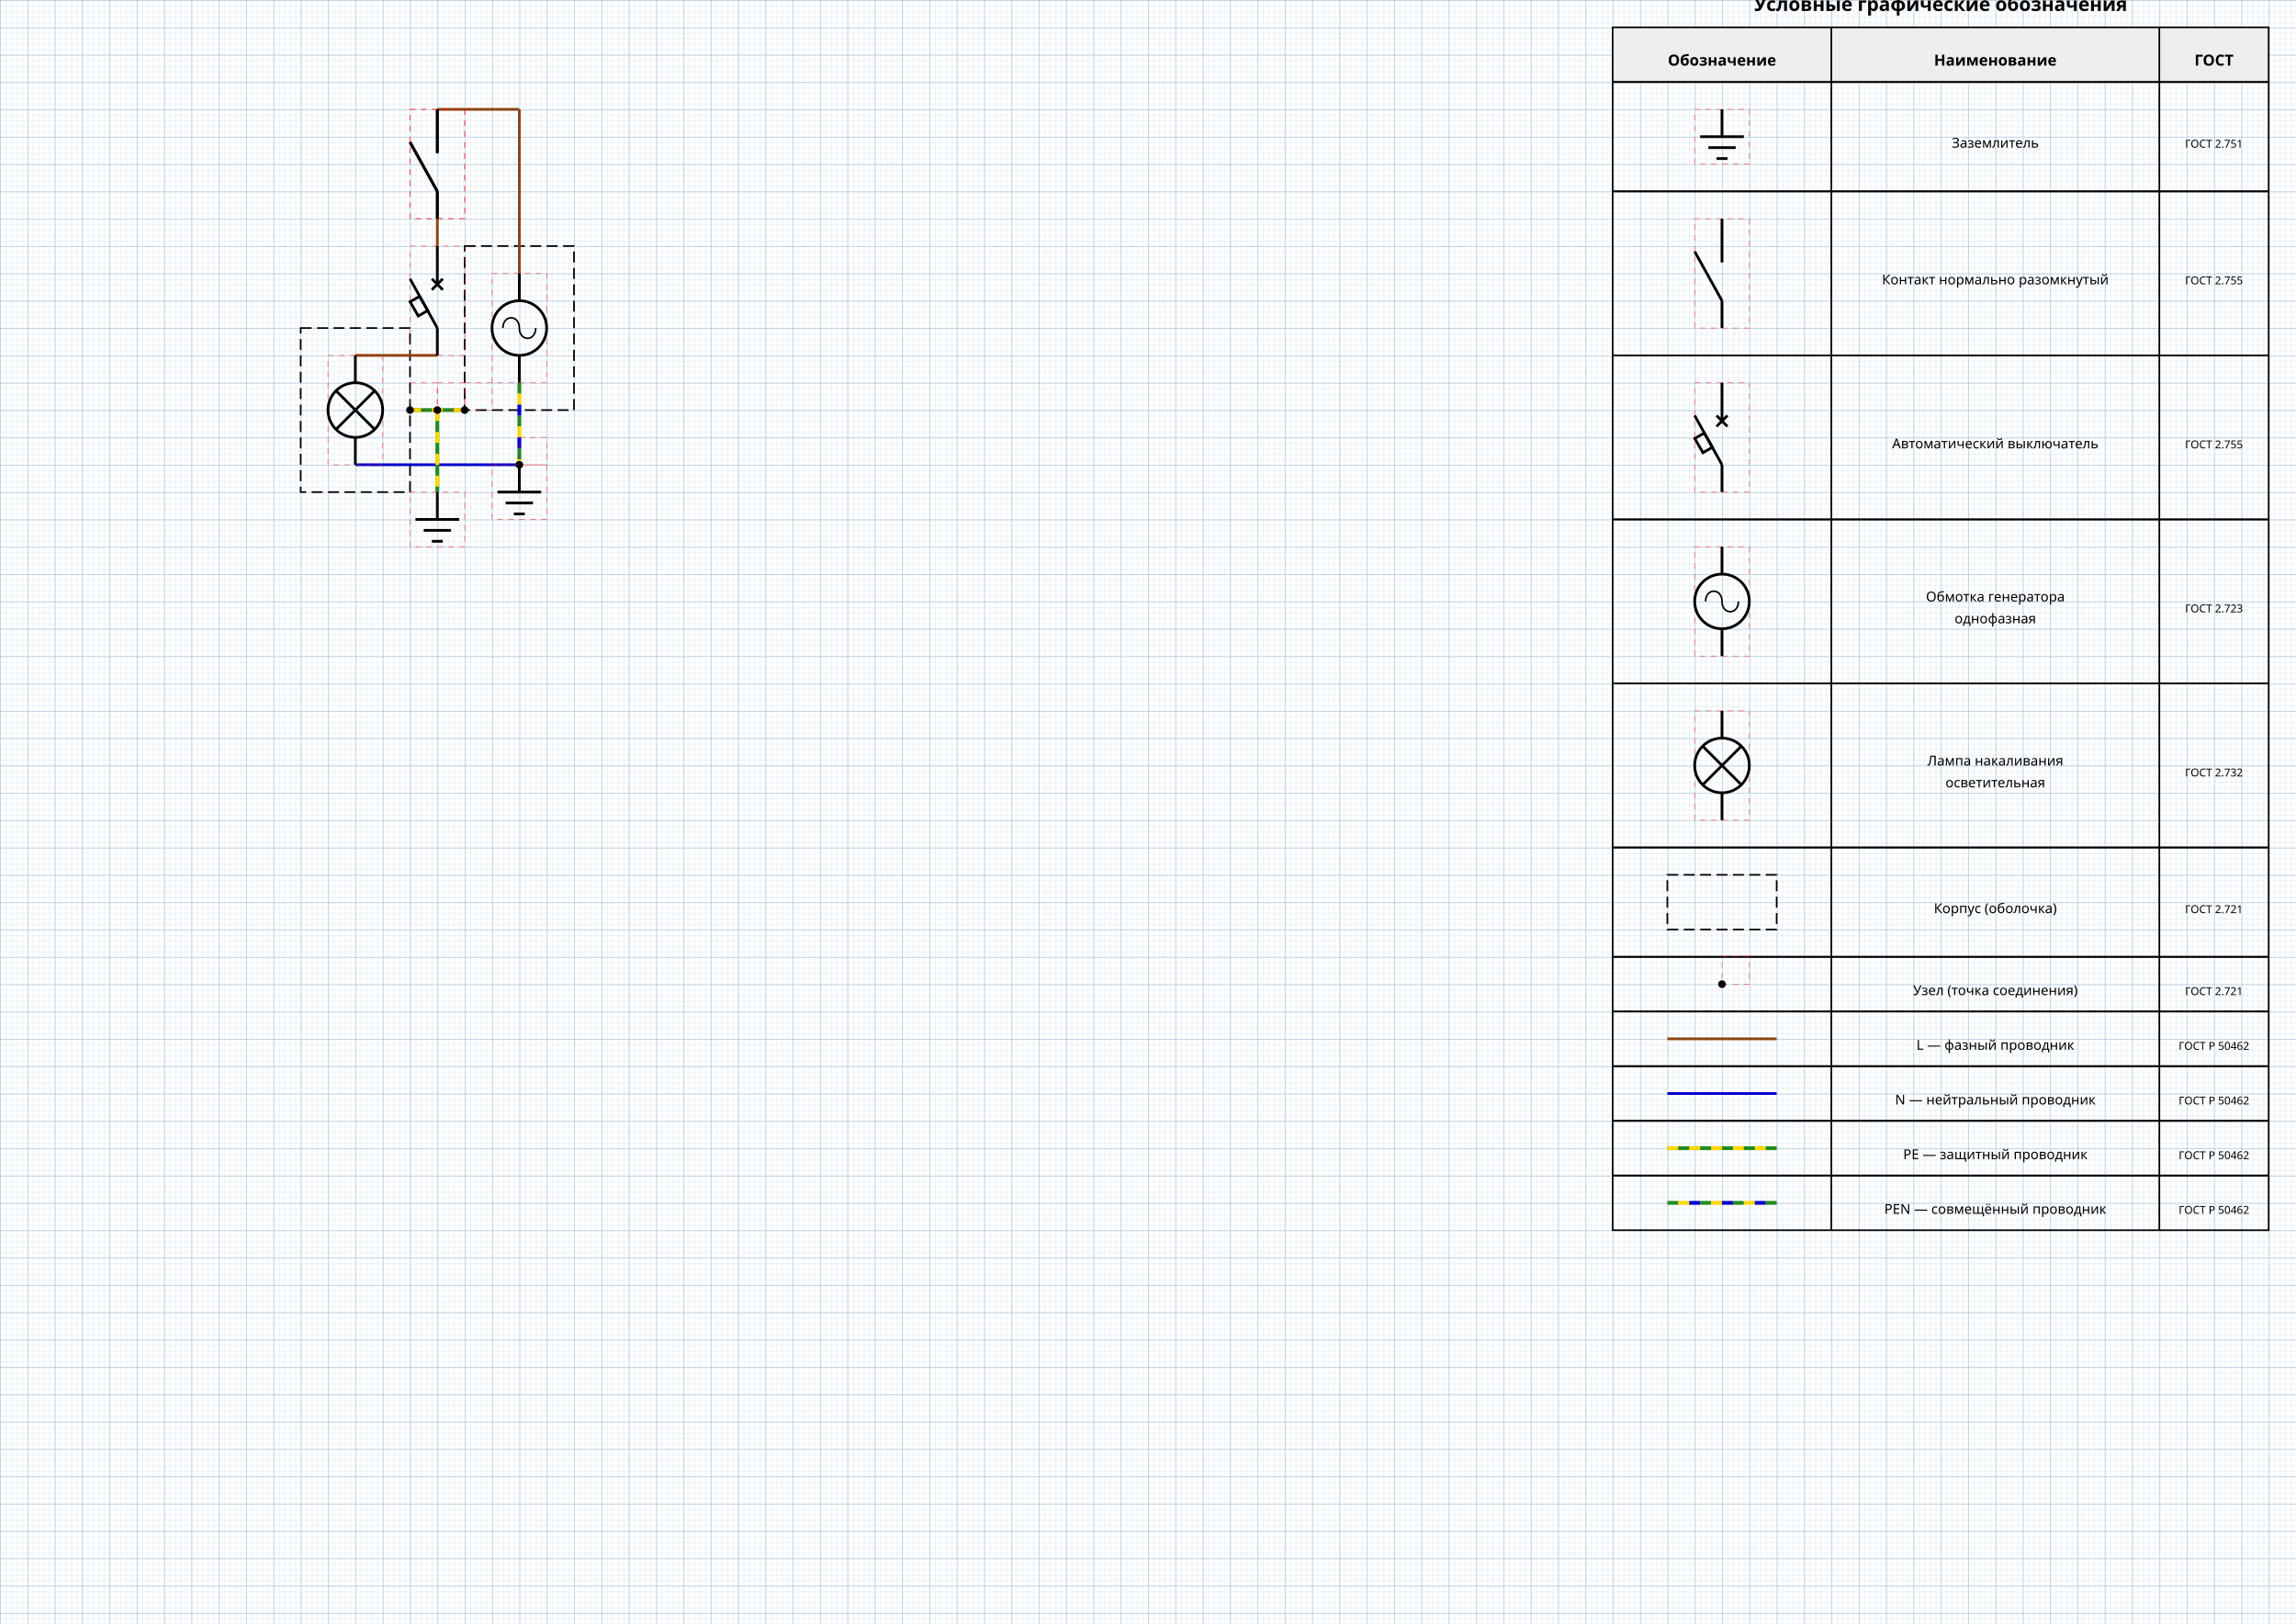
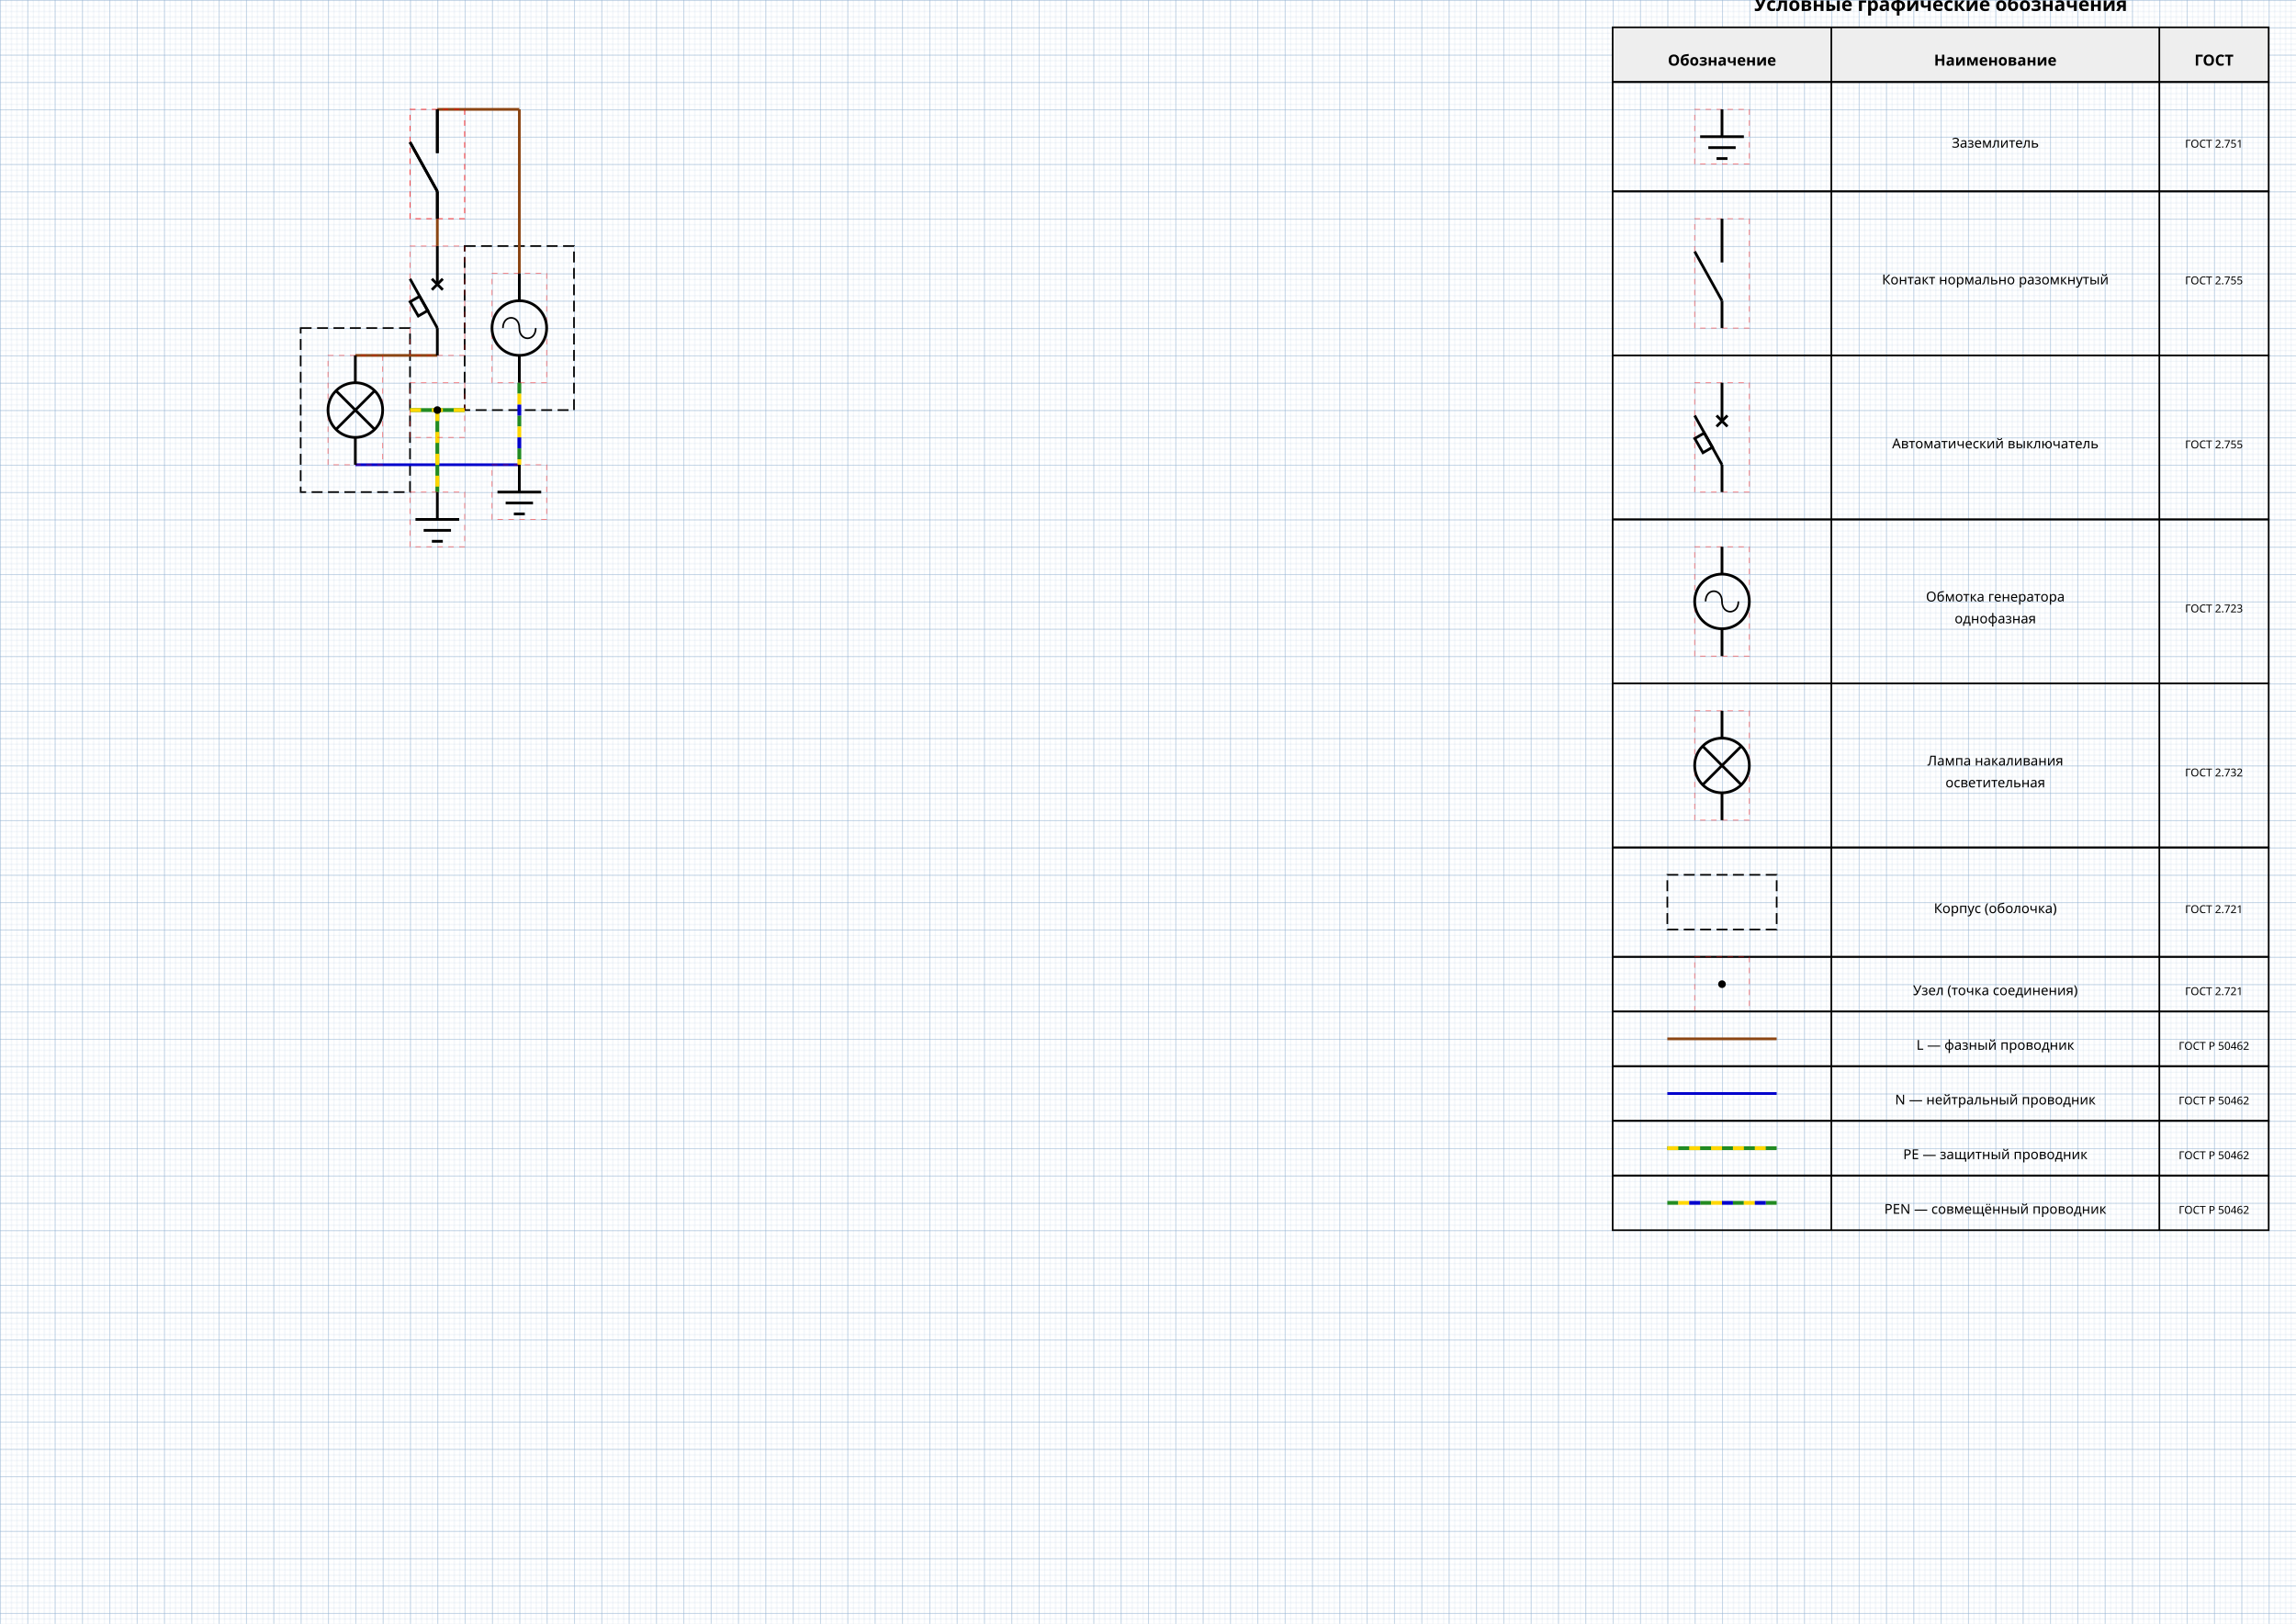
<svg xmlns="http://www.w3.org/2000/svg" width="420mm" height="297mm" viewBox="0 0 420 297">
  <rect width="420" height="297" fill="white" />
  <defs>
    <pattern id="mm1" width="1" height="1" patternUnits="userSpaceOnUse">
      <line x1="0" y1="0" x2="0" y2="1" stroke="#c8d8e8" stroke-width="0.1" />
      <line x1="0" y1="0" x2="1" y2="0" stroke="#c8d8e8" stroke-width="0.1" />
    </pattern>
    <pattern id="mm5" width="5" height="5" patternUnits="userSpaceOnUse">
      <rect width="5" height="5" fill="url(#mm1)" />
      <line x1="0" y1="0" x2="0" y2="5" stroke="#90b0d0" stroke-width="0.15" />
      <line x1="0" y1="0" x2="5" y2="0" stroke="#90b0d0" stroke-width="0.15" />
    </pattern>
    <symbol id="ugo-node" overflow="visible">
-       <rect x="0" y="-5" width="5" height="5" fill="none" stroke="red" stroke-width="0.15" stroke-dasharray="1,1" opacity="0.5" />
+       <rect x="-5" y="-5" width="10" height="10" fill="none" stroke="red" stroke-width="0.15" stroke-dasharray="1,1" opacity="0.5" />
      <circle cx="0" cy="0" r="0.7" fill="black" stroke="none" />
    </symbol>
    <symbol id="ugo-ground" overflow="visible">
      <rect x="-5" y="0" width="10" height="10" fill="none" stroke="red" stroke-width="0.15" stroke-dasharray="1,1" opacity="0.5" />
      <g stroke="black" stroke-width="0.5">
        <line x1="0" y1="0" x2="0" y2="5" />
        <line x1="-4" y1="5" x2="4" y2="5" />
        <line x1="-2.5" y1="7" x2="2.5" y2="7" />
        <line x1="-1" y1="9" x2="1" y2="9" />
      </g>
    </symbol>
    <symbol id="ugo-contact" overflow="visible">
      <rect x="-5" y="0" width="10" height="20" fill="none" stroke="red" stroke-width="0.15" stroke-dasharray="1,1" opacity="0.5" />
      <g stroke="black" stroke-width="0.5" fill="none">
        <line x1="0" y1="0" x2="0" y2="8" />
        <line x1="0" y1="15" x2="-5" y2="6" />
        <line x1="0" y1="15" x2="0" y2="20" />
      </g>
    </symbol>
    <symbol id="ugo-breaker" overflow="visible">
      <rect x="-5" y="0" width="10" height="20" fill="none" stroke="red" stroke-width="0.15" stroke-dasharray="1,1" opacity="0.5" />
      <g stroke="black" stroke-width="0.5" fill="none">
        <line x1="0" y1="0" x2="0" y2="7" />
        <line x1="-1" y1="6" x2="1" y2="8" />
        <line x1="-1" y1="8" x2="1" y2="6" />
        <line x1="0" y1="15" x2="-5" y2="6" />
        <rect x="-2" y="-1.5" width="2" height="3" fill="none" stroke="black" stroke-width="0.5" transform="translate(-2.5, 10.5) rotate(-30)" />
        <line x1="0" y1="15" x2="0" y2="20" />
      </g>
    </symbol>
    <symbol id="ugo-generator" overflow="visible">
      <rect x="-5" y="0" width="10" height="20" fill="none" stroke="red" stroke-width="0.15" stroke-dasharray="1,1" opacity="0.5" />
      <g stroke="black" stroke-width="0.5" fill="none">
        <line x1="0" y1="0" x2="0" y2="5" />
        <circle cx="0" cy="10" r="5" />
        <path d="M-3,10 C-3,7.5 0,7.5 0,10 S3,12.5 3,10" stroke-width="0.3" />
        <line x1="0" y1="15" x2="0" y2="20" />
      </g>
    </symbol>
    <symbol id="ugo-lamp" overflow="visible">
      <rect x="-5" y="0" width="10" height="20" fill="none" stroke="red" stroke-width="0.15" stroke-dasharray="1,1" opacity="0.5" />
      <g stroke="black" stroke-width="0.5" fill="none">
        <line x1="0" y1="0" x2="0" y2="5" />
        <circle cx="0" cy="10" r="5" />
        <line x1="-3.5" y1="6.5" x2="3.5" y2="13.5" />
        <line x1="3.5" y1="6.5" x2="-3.5" y2="13.5" />
        <line x1="0" y1="15" x2="0" y2="20" />
      </g>
    </symbol>
  </defs>
  <rect width="420" height="297" fill="url(#mm5)" />
  <rect x="55" y="60" width="20" height="30" fill="none" stroke="black" stroke-width="0.3" stroke-dasharray="2,1" />
  <rect x="85" y="45" width="20" height="30" fill="none" stroke="black" stroke-width="0.3" stroke-dasharray="2,1" />
  <g stroke="#8B4513" stroke-width="0.5">
    <line x1="65" y1="65" x2="80" y2="65" />
    <line x1="80" y1="40" x2="80" y2="45" />
    <line x1="80" y1="20" x2="95" y2="20" />
    <line x1="95" y1="20" x2="95" y2="50" />
  </g>
  <use href="#ugo-contact" x="80" y="20" />
  <use href="#ugo-breaker" x="80" y="45" />
  <g stroke="#0000CC" stroke-width="0.5">
    <line x1="65" y1="85" x2="95" y2="85" />
  </g>
  <g stroke-width="0.7">
    <line x1="95" y1="70" x2="95" y2="85" stroke="#228B22" stroke-dasharray="2,4" stroke-dashoffset="0" />
    <line x1="95" y1="70" x2="95" y2="85" stroke="#FFD700" stroke-dasharray="2,4" stroke-dashoffset="4" />
    <line x1="95" y1="70" x2="95" y2="85" stroke="#0000CC" stroke-dasharray="2,4" stroke-dashoffset="2" />
  </g>
-   <use href="#ugo-node" x="95" y="85" />
  <g stroke-width="0.7">
    <line x1="75" y1="75" x2="85" y2="75" stroke="#228B22" />
    <line x1="80" y1="75" x2="80" y2="90" stroke="#228B22" />
    <line x1="75" y1="75" x2="85" y2="75" stroke="#FFD700" stroke-dasharray="2,2" />
    <line x1="80" y1="75" x2="80" y2="90" stroke="#FFD700" stroke-dasharray="2,2" />
  </g>
-   <use href="#ugo-node" x="75" y="75" />
  <use href="#ugo-node" x="80" y="75" />
-   <use href="#ugo-node" x="85" y="75" />
  <use href="#ugo-generator" x="95" y="50" />
  <use href="#ugo-lamp" x="65" y="65" />
  <use href="#ugo-contact" x="80" y="20" />
  <use href="#ugo-ground" x="95" y="85" />
  <use href="#ugo-ground" x="80" y="90" />
  <g transform="translate(295, 5)" stroke="black" stroke-width="0.3" font-family="sans-serif">
    <text x="60" y="-3" font-size="3.5" font-weight="bold" text-anchor="middle" stroke="none" fill="black">Условные графические обозначения</text>
    <rect x="0" y="0" width="120" height="10" fill="#eee" stroke="black" />
    <text x="20" y="7" font-size="2.8" text-anchor="middle" stroke="none" fill="black" font-weight="bold">Обозначение</text>
    <text x="70" y="7" font-size="2.8" text-anchor="middle" stroke="none" fill="black" font-weight="bold">Наименование</text>
    <text x="110" y="7" font-size="2.8" text-anchor="middle" stroke="none" fill="black" font-weight="bold">ГОСТ</text>
    <line x1="40" y1="0" x2="40" y2="10" />
    <line x1="100" y1="0" x2="100" y2="10" />
    <rect x="0" y="10" width="120" height="20" fill="none" stroke="black" />
    <line x1="40" y1="10" x2="40" y2="30" />
    <line x1="100" y1="10" x2="100" y2="30" />
    <use href="#ugo-ground" x="20" y="15" />
    <text x="70" y="22" font-size="2.5" text-anchor="middle" stroke="none" fill="black">Заземлитель</text>
    <text x="110" y="22" font-size="2" text-anchor="middle" stroke="none" fill="black">ГОСТ 2.751</text>
    <rect x="0" y="30" width="120" height="30" fill="none" stroke="black" />
    <line x1="40" y1="30" x2="40" y2="60" />
    <line x1="100" y1="30" x2="100" y2="60" />
    <use href="#ugo-contact" x="20" y="35" />
    <text x="70" y="47" font-size="2.5" text-anchor="middle" stroke="none" fill="black">Контакт нормально разомкнутый</text>
    <text x="110" y="47" font-size="2" text-anchor="middle" stroke="none" fill="black">ГОСТ 2.755</text>
    <rect x="0" y="60" width="120" height="30" fill="none" stroke="black" />
    <line x1="40" y1="60" x2="40" y2="90" />
    <line x1="100" y1="60" x2="100" y2="90" />
    <use href="#ugo-breaker" x="20" y="65" />
    <text x="70" y="77" font-size="2.5" text-anchor="middle" stroke="none" fill="black">Автоматический выключатель</text>
    <text x="110" y="77" font-size="2" text-anchor="middle" stroke="none" fill="black">ГОСТ 2.755</text>
    <rect x="0" y="90" width="120" height="30" fill="none" stroke="black" />
    <line x1="40" y1="90" x2="40" y2="120" />
    <line x1="100" y1="90" x2="100" y2="120" />
    <use href="#ugo-generator" x="20" y="95" />
    <text x="70" y="105" font-size="2.5" text-anchor="middle" stroke="none" fill="black">Обмотка генератора</text>
    <text x="70" y="109" font-size="2.5" text-anchor="middle" stroke="none" fill="black">однофазная</text>
    <text x="110" y="107" font-size="2" text-anchor="middle" stroke="none" fill="black">ГОСТ 2.723</text>
    <rect x="0" y="120" width="120" height="30" fill="none" stroke="black" />
    <line x1="40" y1="120" x2="40" y2="150" />
    <line x1="100" y1="120" x2="100" y2="150" />
    <use href="#ugo-lamp" x="20" y="125" />
    <text x="70" y="135" font-size="2.5" text-anchor="middle" stroke="none" fill="black">Лампа накаливания</text>
    <text x="70" y="139" font-size="2.5" text-anchor="middle" stroke="none" fill="black">осветительная</text>
    <text x="110" y="137" font-size="2" text-anchor="middle" stroke="none" fill="black">ГОСТ 2.732</text>
    <rect x="0" y="150" width="120" height="20" fill="none" stroke="black" />
    <line x1="40" y1="150" x2="40" y2="170" />
    <line x1="100" y1="150" x2="100" y2="170" />
    <rect x="10" y="155" width="20" height="10" fill="none" stroke="black" stroke-dasharray="2,1" />
    <text x="70" y="162" font-size="2.5" text-anchor="middle" stroke="none" fill="black">Корпус (оболочка)</text>
    <text x="110" y="162" font-size="2" text-anchor="middle" stroke="none" fill="black">ГОСТ 2.721</text>
    <rect x="0" y="170" width="120" height="10" fill="none" stroke="black" />
    <line x1="40" y1="170" x2="40" y2="180" />
    <line x1="100" y1="170" x2="100" y2="180" />
    <use href="#ugo-node" x="20" y="175" />
    <text x="70" y="177" font-size="2.5" text-anchor="middle" stroke="none" fill="black">Узел (точка соединения)</text>
    <text x="110" y="177" font-size="2" text-anchor="middle" stroke="none" fill="black">ГОСТ 2.721</text>
    <rect x="0" y="180" width="120" height="10" fill="none" stroke="black" />
    <line x1="40" y1="180" x2="40" y2="190" />
    <line x1="100" y1="180" x2="100" y2="190" />
    <line x1="10" y1="185" x2="30" y2="185" stroke="#8B4513" stroke-width="0.5" />
    <text x="70" y="187" font-size="2.5" text-anchor="middle" stroke="none" fill="black">L — фазный проводник</text>
    <text x="110" y="187" font-size="2" text-anchor="middle" stroke="none" fill="black">ГОСТ Р 50462</text>
    <rect x="0" y="190" width="120" height="10" fill="none" stroke="black" />
    <line x1="40" y1="190" x2="40" y2="200" />
    <line x1="100" y1="190" x2="100" y2="200" />
    <line x1="10" y1="195" x2="30" y2="195" stroke="#0000CC" stroke-width="0.5" />
    <text x="70" y="197" font-size="2.5" text-anchor="middle" stroke="none" fill="black">N — нейтральный проводник</text>
    <text x="110" y="197" font-size="2" text-anchor="middle" stroke="none" fill="black">ГОСТ Р 50462</text>
    <rect x="0" y="200" width="120" height="10" fill="none" stroke="black" />
    <line x1="40" y1="200" x2="40" y2="210" />
    <line x1="100" y1="200" x2="100" y2="210" />
    <line x1="10" y1="205" x2="30" y2="205" stroke="#228B22" stroke-width="0.7" />
    <line x1="10" y1="205" x2="30" y2="205" stroke="#FFD700" stroke-width="0.7" stroke-dasharray="2,2" />
    <text x="70" y="207" font-size="2.5" text-anchor="middle" stroke="none" fill="black">PE — защитный проводник</text>
    <text x="110" y="207" font-size="2" text-anchor="middle" stroke="none" fill="black">ГОСТ Р 50462</text>
    <rect x="0" y="210" width="120" height="10" fill="none" stroke="black" />
    <line x1="40" y1="210" x2="40" y2="220" />
    <line x1="100" y1="210" x2="100" y2="220" />
    <line x1="10" y1="215" x2="30" y2="215" stroke="#228B22" stroke-width="0.7" stroke-dasharray="2,4" stroke-dashoffset="0" />
    <line x1="10" y1="215" x2="30" y2="215" stroke="#FFD700" stroke-width="0.7" stroke-dasharray="2,4" stroke-dashoffset="4" />
    <line x1="10" y1="215" x2="30" y2="215" stroke="#0000CC" stroke-width="0.7" stroke-dasharray="2,4" stroke-dashoffset="2" />
    <text x="70" y="217" font-size="2.5" text-anchor="middle" stroke="none" fill="black">PEN — совмещённый проводник</text>
    <text x="110" y="217" font-size="2" text-anchor="middle" stroke="none" fill="black">ГОСТ Р 50462</text>
  </g>
</svg>
